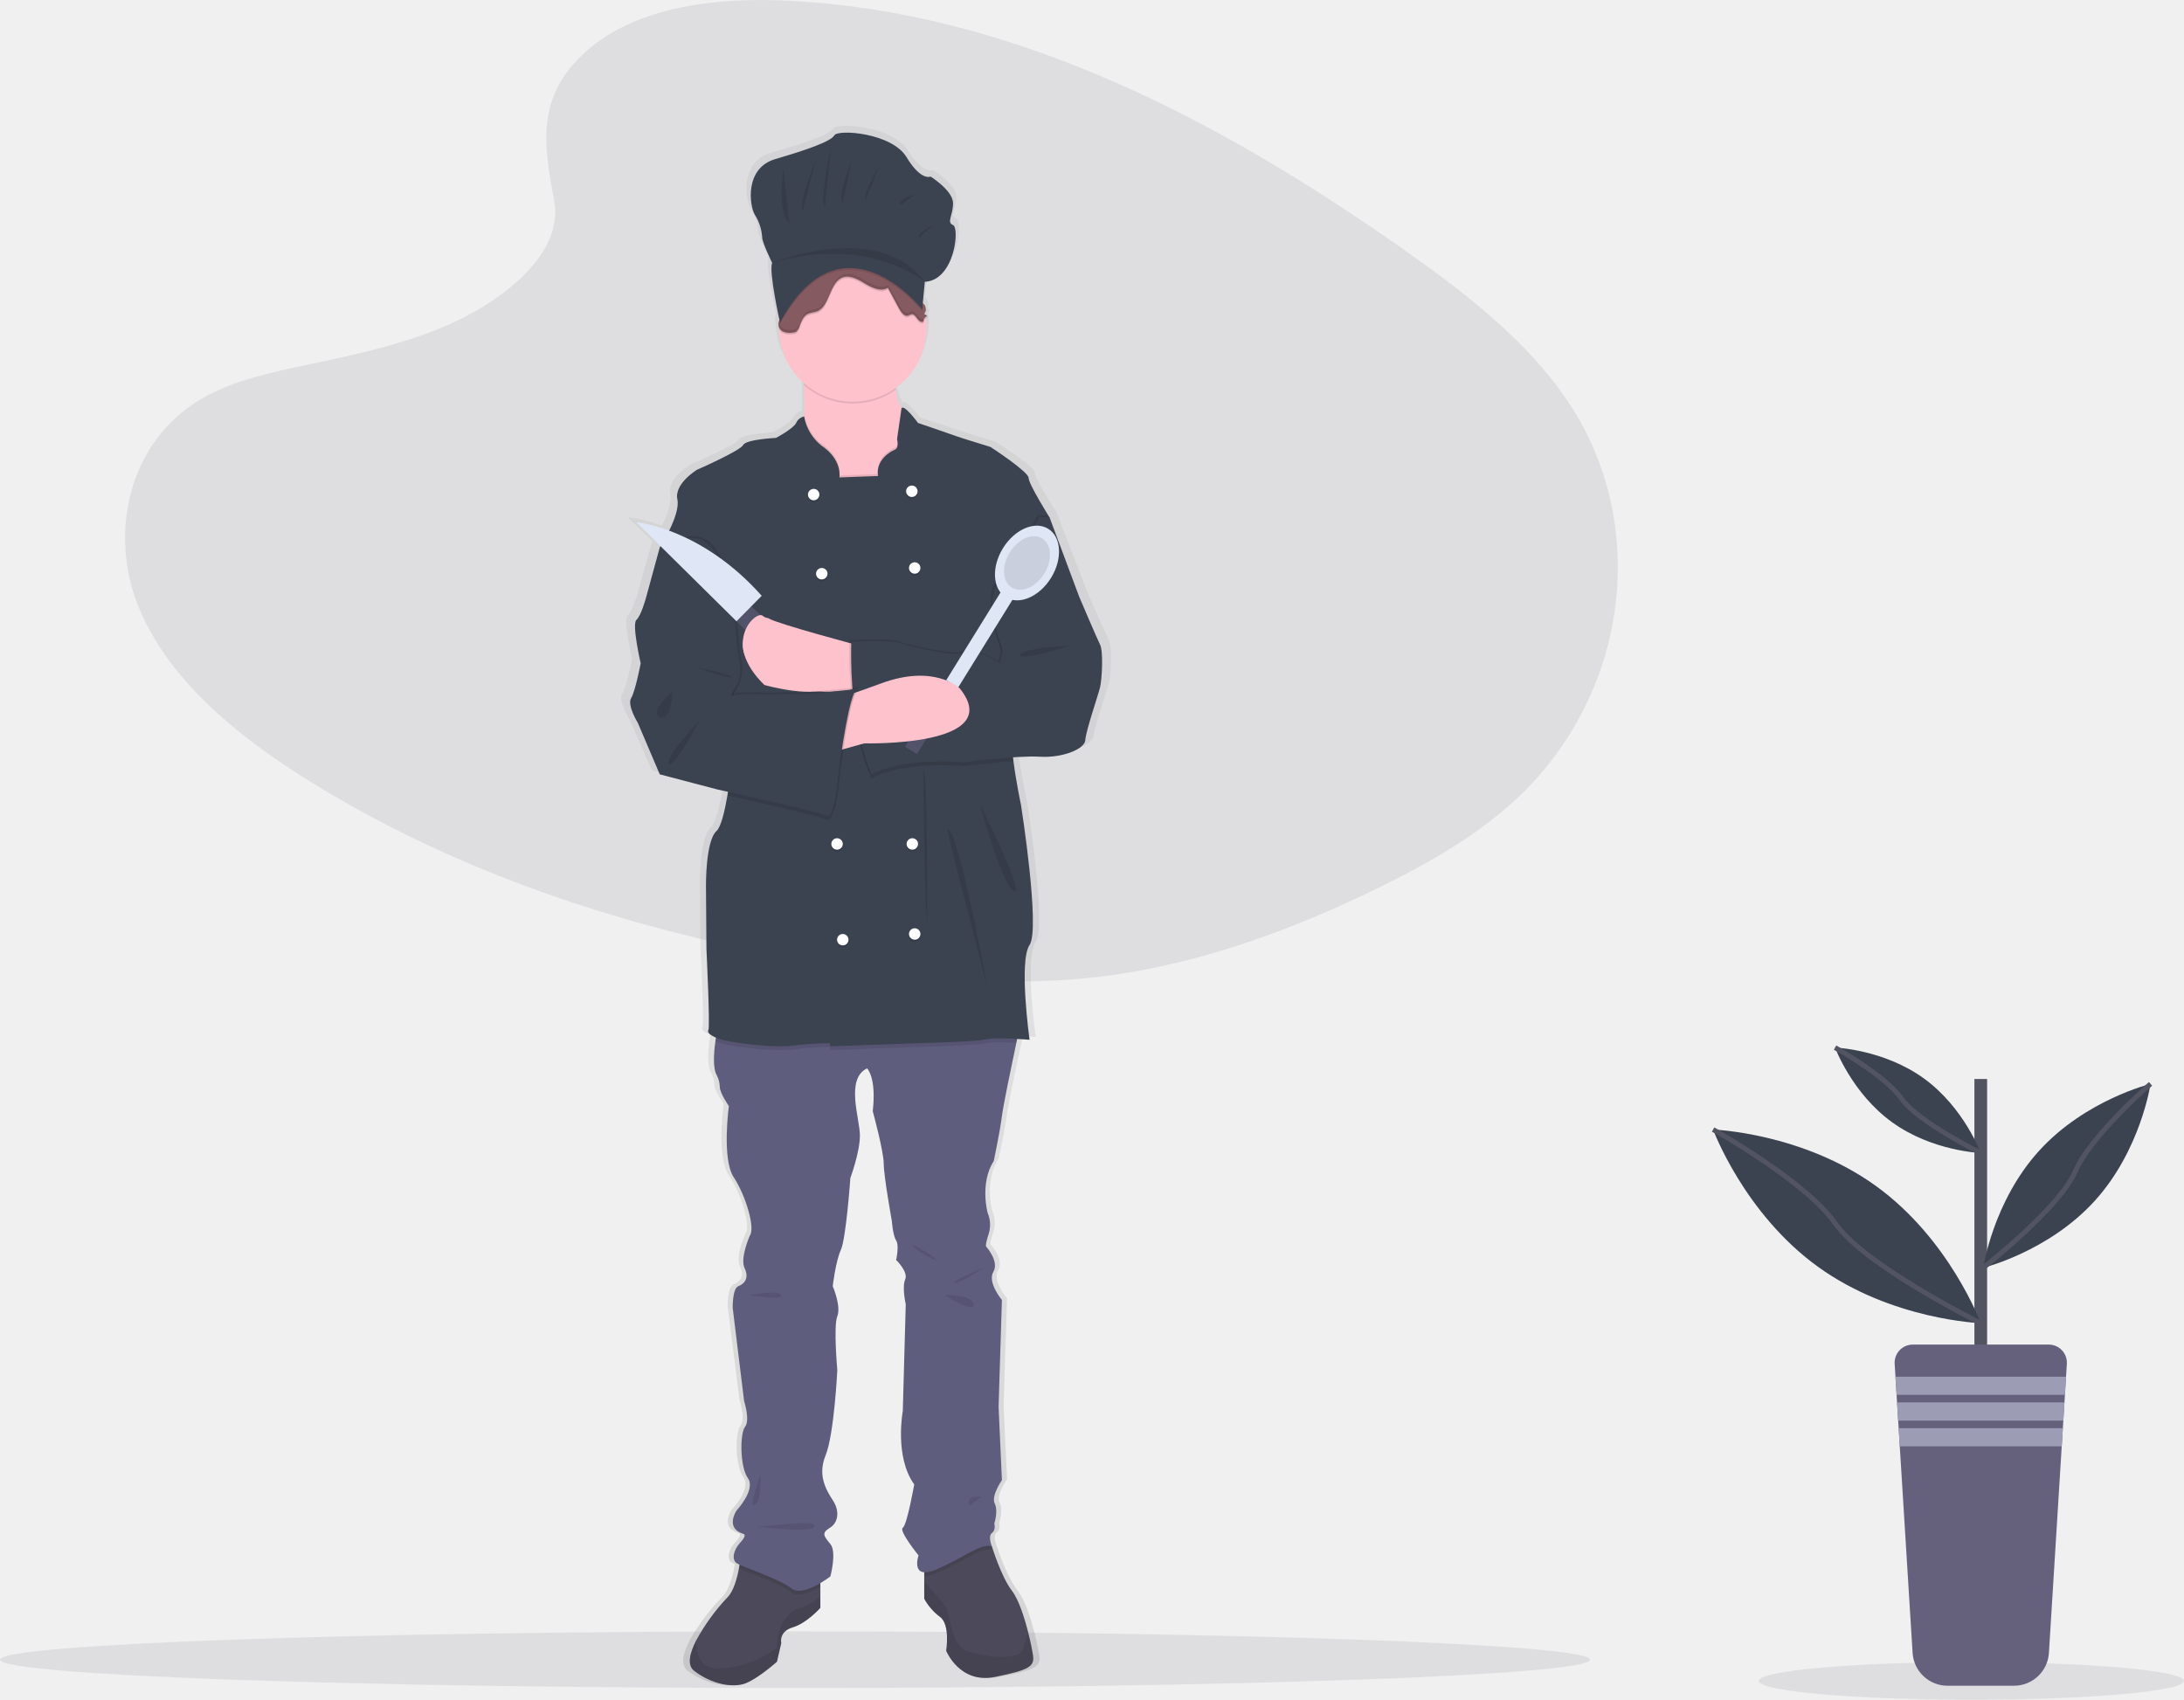
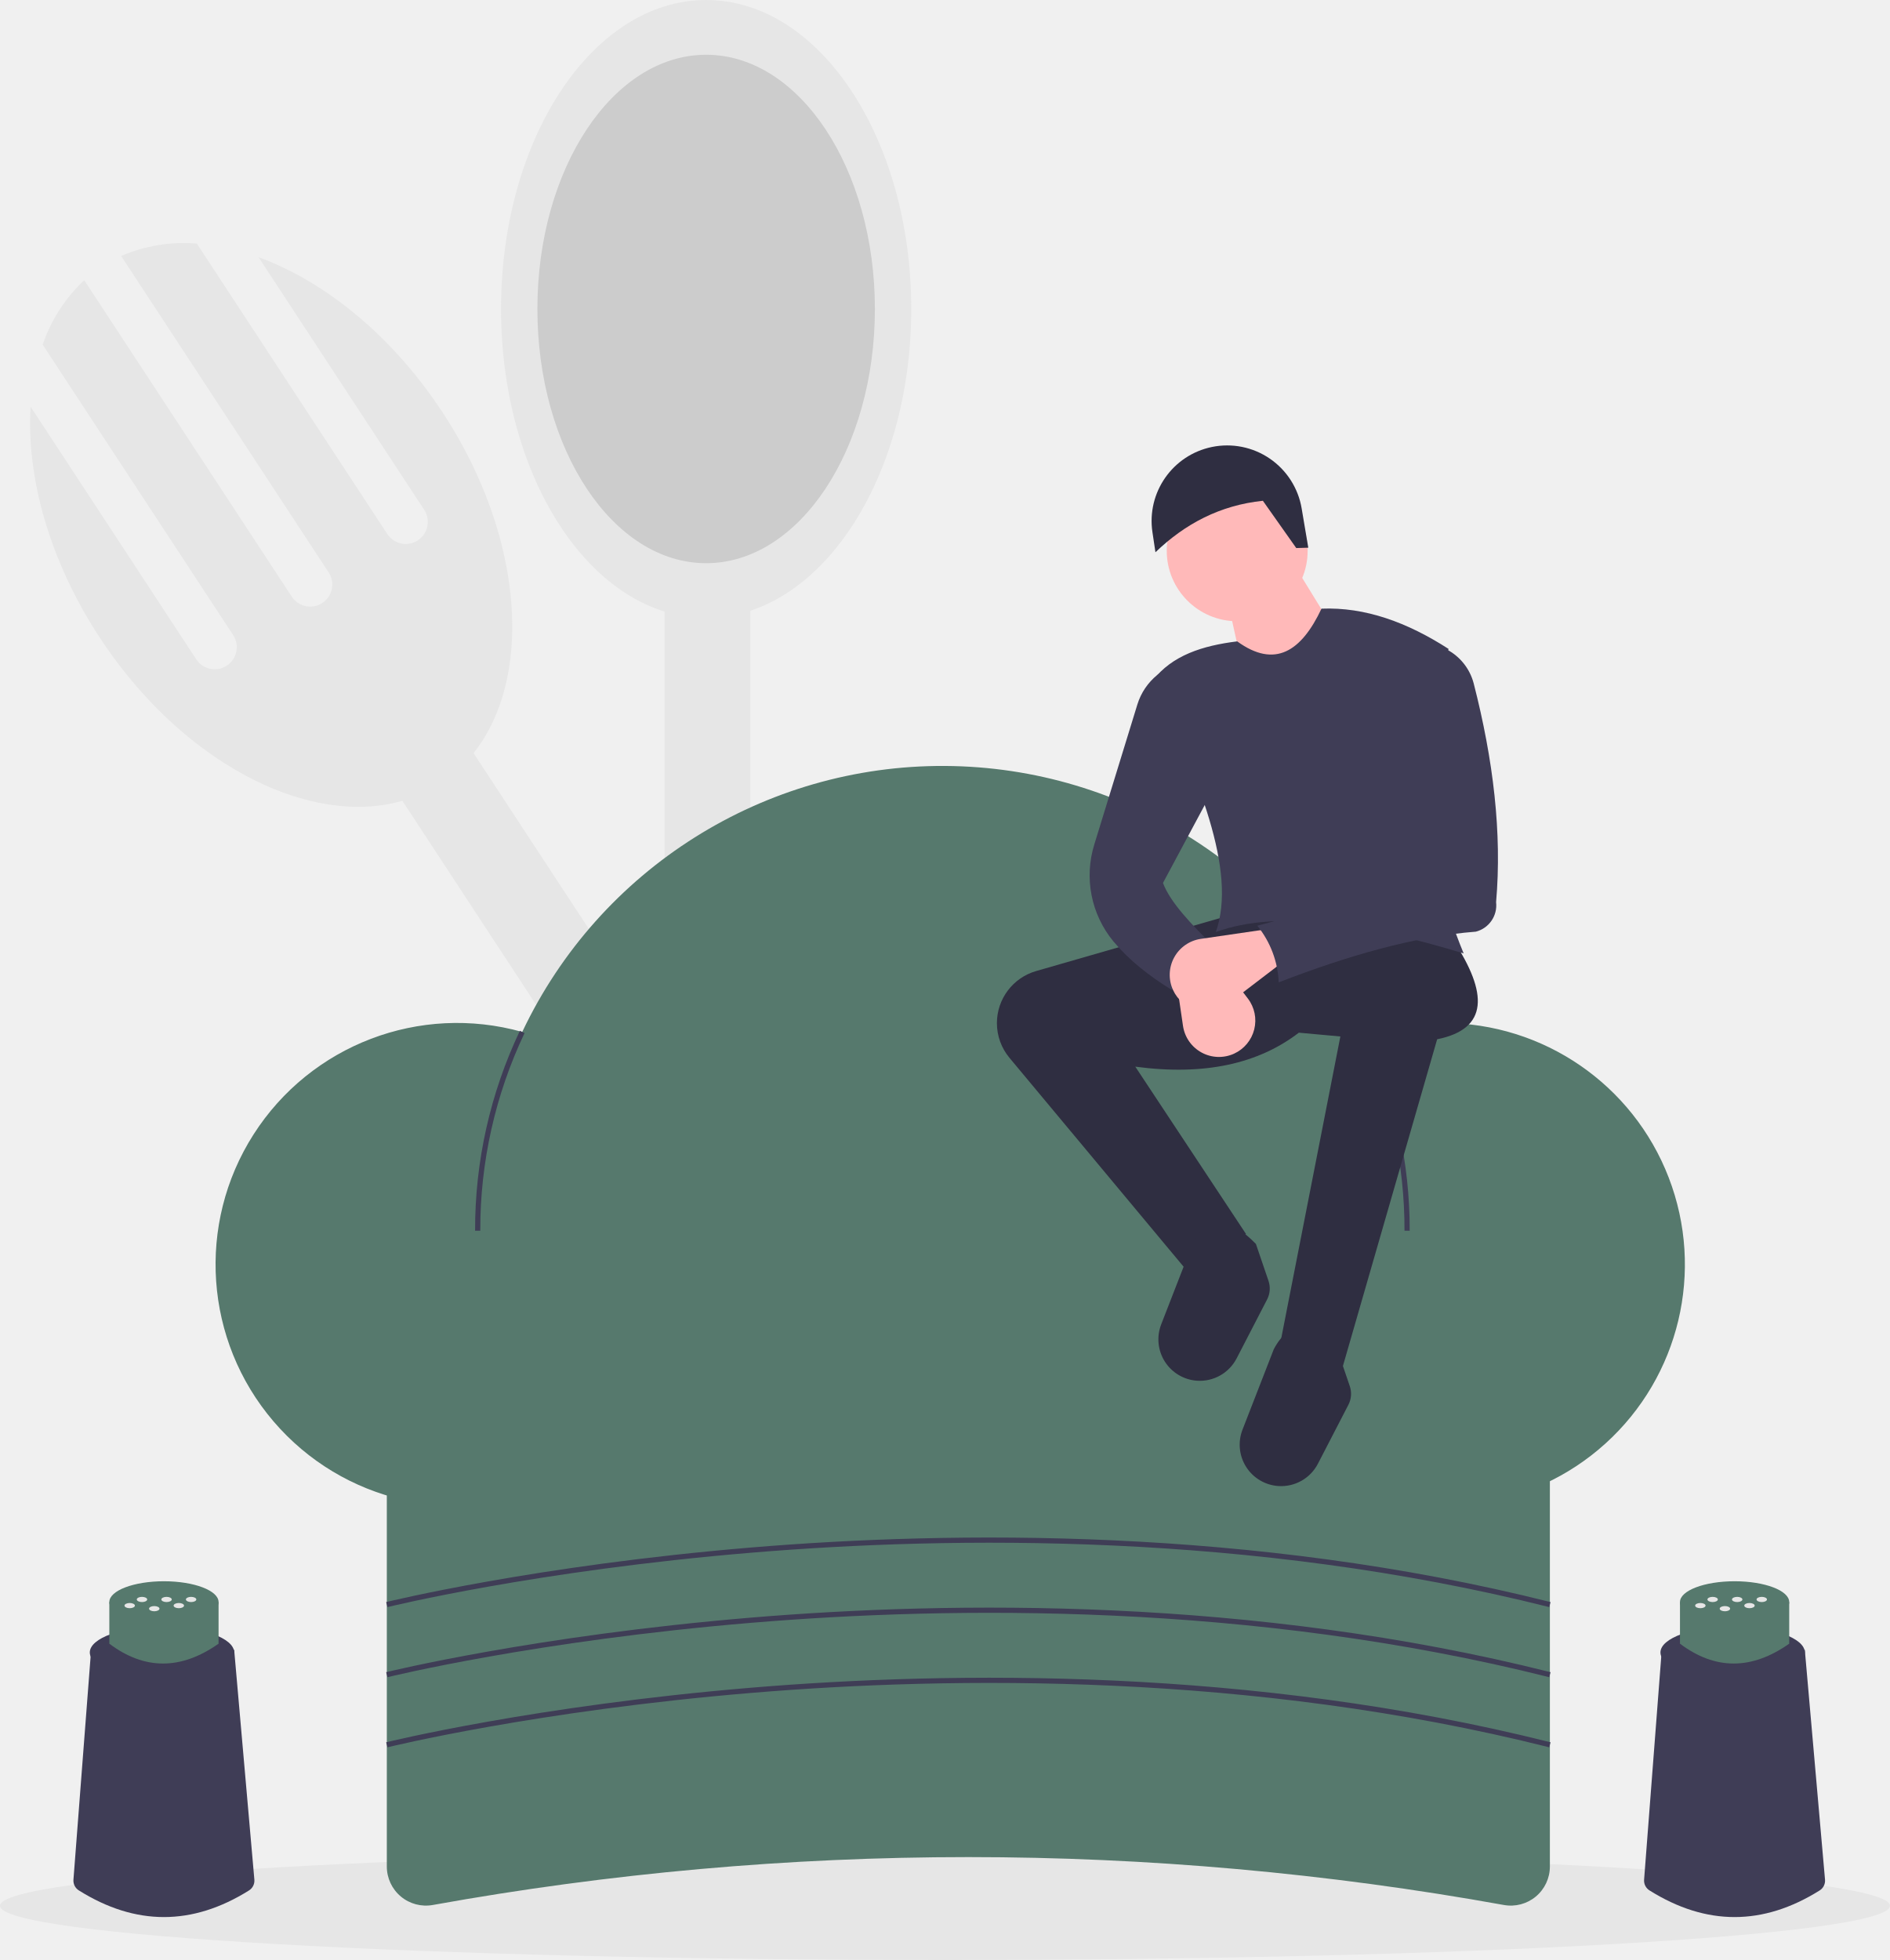
- <svg xmlns="http://www.w3.org/2000/svg" id="e76419e8-217f-4623-abeb-e9c3d79c6db7" data-name="Layer 1" width="890.069" height="692.728" viewBox="0 0 890.069 692.728">
-   <defs>
-     <linearGradient id="ef5d85de-35d2-4357-9719-f86a6844cb01" x1="507.947" y1="790.481" x2="507.947" y2="154.92" gradientUnits="userSpaceOnUse">
-       <stop offset="0" stop-color="gray" stop-opacity="0.25" />
-       <stop offset="0.535" stop-color="gray" stop-opacity="0.12" />
-       <stop offset="1" stop-color="gray" stop-opacity="0.1" />
-     </linearGradient>
-   </defs>
-   <ellipse cx="324" cy="676.395" rx="324" ry="11.547" fill="#3b4250" opacity="0.1" />
-   <path d="M393.787,124.6c20.641-18.394,53.041-22.143,82.533-20.678,92.634,4.602,176.254,49.324,248.584,99.91,26.185,18.313,51.965,38.048,68.962,63.266,34.6,51.336,24.337,122.453-23.776,164.745-16.369,14.389-36.213,25.419-56.585,35.198-36.222,17.386-75.305,31.343-116.416,35.316-29.317,2.833-58.995.53-88.14-3.423C427.52,487.89,347.591,463.47,280.598,421.69c-29.383-18.324-57.077-41.106-69.188-70.75s-4.36-67.21,25.643-84.756c12.409-7.257,27.245-10.535,41.77-13.612,21.38-4.53,43.104-8.996,62.398-18.205,19.928-9.512,43.526-27.907,39.58-48.962C376.567,162.813,373.17,142.973,393.787,124.6Z" transform="translate(-154.9654 -103.6359)" fill="#3b4250" opacity="0.1" />
-   <ellipse cx="803.416" cy="685.062" rx="86.653" ry="7.667" fill="#3b4250" opacity="0.1" />
-   <path d="M606.904,364.53c-1.411-2.731-8.869-19.702-8.869-19.702l-12.497-32.382s-8.869-13.655-8.869-16.191-16.125-12.68-16.125-12.68-13.102-3.901-14.11-4.292-16.528-5.524-16.528-5.524-6.112-8.037-6.982-5.938l-.001.005c-.032-.053-.064-.099-.096-.154a20.75,20.75,0,0,1-2.33-7.514c-.033-.234-.062-.48-.091-.724a29.911,29.911,0,0,0,13.128-24.628,29.511,29.511,0,0,0-.258-3.828,2.684,2.684,0,0,1,.347-.183c.251-.109.187-.198.003-.29.063-.033.126-.068.19-.095.334-.145.111-.255-.212-.385l.019-.01c.455-.198-.12-.328-.582-.537-.025-.135-.048-.27-.075-.405a2.723,2.723,0,0,0,.185-.804c.041.02.078.042.122.061a3.414,3.414,0,0,0-.008-1.526,2.684,2.684,0,0,1-.105.3,2.547,2.547,0,0,0-1.173-2.309c-.023-.02-.049-.042-.072-.062l.855-8.751c12.605-.596,14.816-22.04,11.941-23.231s0-3.773,0-8.935-9.509-10.921-9.509-10.921-3.98,1.986-10.172-7.942-28.968-11.516-30.516-8.935-11.72,5.957-24.988,9.729-10.836,19.459-8.624,22.834a19.266,19.266,0,0,1,3.096,9.332c0,1.986,4.202,10.325,4.202,10.325-1.325,2.89,2.047,18.721,3.046,23.22-.016.138-.032.276-.046.415-.008.014-.02.025-.028.039a2.119,2.119,0,0,0-.129.226,2.589,2.589,0,0,0-.204,1.492,3.117,3.117,0,0,0,.224,1.631,29.758,29.758,0,0,0,10.552,22.202c.016.271.031.543.046.822.186,3.675.29,8.021.097,12.18-.01.213-.026.421-.037.633a4.759,4.759,0,0,0-3.373,2.66c-1.25,2.403-8.506,6.11-8.506,6.11s-12.699.585-13.908,2.926-19.552,10.144-19.552,10.144-9.675,5.657-8.264,12.094c.737,3.364-1.332,8.589-3.477,12.815a60.857,60.857,0,0,0-13.915-3.47l10.276,9.831c-.215.336-.342.526-.342.526l-5.845,20.678s-2.016,7.218-4.031,8.973,1.814,17.752,1.814,17.752-2.217,11.314-4.031,14.24,2.822,10.144,2.822,10.144l9.272,21.068,24.591,6.242s1.639.347,4.287.914q-.125.755-.255,1.505c-1.185,6.711-2.741,12.883-4.636,14.552-4.636,4.097-4.434,22.433-4.434,22.433l.202,25.945s1.613,31.992.806,33.162c-.509.739.512,1.944,3.207,3.026-.077.482-.153.97-.224,1.468-.758,5.306-1.096,11.361.645,14.037a10.665,10.665,0,0,1,1.209,4.682c0,2.536,3.83,7.803,3.83,7.803s-3.023,21.653,2.016,29.066,9.272,20.873,6.853,23.994c0,0-4.233,9.168-2.217,13.265s0,6.437-2.62,7.413-2.395,8.973-2.395,8.973l4.813,38.039s2.62,7.803.403,10.534-2.217,16.386,1.209,21.068-4.838,13.265-4.838,13.265-5.039,7.218,3.023,9.559c0,0,1.613.39-1.411,3.511s-3.628,7.023-1.613,8.388a9.225,9.225,0,0,0,1.307.649c-.075.462-.156.941-.251,1.45-.774,4.073-2.233,9.379-4.886,11.946a85.16,85.16,0,0,0-13.198,17.588c-2.765,5.244-3.975,10.152-.911,12.453,7.256,5.462,16.528,7.218,21.971,5.072s13.102-8.778,13.102-8.778l1.814-7.608s-1.209-4.682,4.838-6.437,11.691-7.998,11.691-7.998V748.658a42.853,42.853,0,0,0,4.233-2.762s2.822-9.949,0-13.265-3.83-4.487-.202-6.632,4.12-6.827,1.459-10.924c-2.669-4.097-6.902-10.144-3.273-18.727s4.959-34.918,4.959-34.918-1.693-17.947,0-22.043-1.935-12.29-1.935-12.29,1.209-10.144,3.427-14.825,4.031-29.456,4.031-29.456,4.031-10.534,4.031-17.361-6.249-23.214,3.023-27.505c0,0,4.031,3.511,2.419,17.556,0,0,4.636,16.386,4.636,21.458s3.427,23.409,3.427,23.409.403,5.852,1.814,7.998,0,7.998,0,7.998,5.241,4.877,3.83,7.998.242,10.159.242,10.159l-1.25,43.68s-3.628,18.727,4.838,30.041c0,0-3.023,16.581-4.838,17.752s6.652,11.314,6.652,11.314-2.346,6.571,2.419,6.894v10.858a23.198,23.198,0,0,0,6.652,7.413c4.434,3.121,2.62,13.85,2.62,13.85s5.644,13.655,20.56,10.729,16.931-4.292,16.125-9.168c-.29-1.779-.935-4.955-1.862-8.56-1.604-6.266-4.064-13.827-7.006-17.556-4.636-5.876-8.466-18.165-8.466-18.165s-1.814-4.097,0-5.462,1.008-3.901,1.008-3.901,1.766-5.072.177-8.193,3.048-9.559,3.048-9.559l-1.411-30.041,1.411-43.696s-6.249-7.218-3.628-11.509-3.023-10.339-3.023-10.339-.605-.195,1.008-5.072a12.156,12.156,0,0,0-.403-8.778s-3.427-12.094,2.62-21.263c0,0,2.62-12.094,3.427-18.337.556-4.338,4.039-20.545,6.112-30.026q.176-.804.337-1.539c2.985.163,5.242.353,5.242.353s-4.636-32.187,0-38.819-3.628-57.351-3.628-57.351-1.975-8.864-3.193-17.908c-.07-.515-.133-1.03-.197-1.545a97.708,97.708,0,0,1,11.251-.25c9.675.585,19.149-3.121,19.35-6.828s5.442-18.337,6.249-21.653S608.315,367.261,606.904,364.53Z" transform="translate(-154.9654 -103.6359)" fill="url(#ef5d85de-35d2-4357-9719-f86a6844cb01)" />
-   <path d="M489.291,740.846v18.063s-5.438,6.215-11.265,7.963-4.661,6.409-4.661,6.409l-1.748,7.575s-7.38,6.604-12.624,8.74-14.178.388-21.17-5.05c-2.952-2.292-1.787-7.178.878-12.399a84.568,84.568,0,0,1,12.718-17.511c2.556-2.556,3.962-7.839,4.708-11.894.552-3.038.73-5.392.73-5.392Z" transform="translate(-154.9654 -103.6359)" fill="#4c495a" />
-   <path d="M489.291,754.325v4.584s-5.438,6.215-11.265,7.963-4.661,6.409-4.661,6.409l-1.748,7.575s-7.38,6.604-12.624,8.74-14.178.388-21.17-5.05c-2.952-2.292-1.787-7.178.878-12.399-.124,5.485,1.499,11.646,9.416,11.428a40.104,40.104,0,0,0,23.501-8.546s-.194-12.819,8.74-15.732A27.213,27.213,0,0,0,489.291,754.325Z" transform="translate(-154.9654 -103.6359)" opacity="0.1" />
-   <path d="M560.376,787.071c-14.372,2.913-19.811-10.682-19.811-10.682s1.748-10.682-2.525-13.79a22.92,22.92,0,0,1-6.409-7.38V737.35l17.48-12.43,9.462,8.375.637.559s3.69,12.236,8.157,18.086c2.836,3.714,5.205,11.242,6.751,17.48.894,3.589,1.515,6.751,1.795,8.522C576.691,782.798,574.748,784.157,560.376,787.071Z" transform="translate(-154.9654 -103.6359)" fill="#4c495a" />
-   <path d="M560.376,787.071c-14.372,2.913-19.811-10.682-19.811-10.682s1.748-10.682-2.525-13.79a22.92,22.92,0,0,1-6.409-7.38v-6.922c2.774,2.929,8.002,8.6,9.128,11.001,1.554,3.302,1.748,15.343,8.934,17.48s21.17,4.079,22.335-1.36a30.3,30.3,0,0,1,2.09-5.998c.894,3.589,1.515,6.751,1.795,8.522C576.691,782.798,574.748,784.157,560.376,787.071Z" transform="translate(-154.9654 -103.6359)" opacity="0.1" />
-   <path d="M456.856,737.35l32.435,3.496v9.548c-3.659,2.167-8.903,4.467-11.848,2.105-4.351-3.48-17.286-7.901-21.318-9.758C456.677,739.704,456.856,737.35,456.856,737.35Z" transform="translate(-154.9654 -103.6359)" opacity="0.1" />
-   <path d="M559.211,735.408c-4.467-1.554-12.43,5.244-22.918,9.517a10.917,10.917,0,0,1-4.661,1.041v-8.616l17.48-12.43,9.462,8.375A11.814,11.814,0,0,0,559.211,735.408Z" transform="translate(-154.9654 -103.6359)" opacity="0.1" />
-   <path d="M570.67,521.57s-.614,2.859-1.492,7.007c-1.997,9.439-5.353,25.575-5.889,29.895-.777,6.215-3.302,18.257-3.302,18.257-5.827,9.128-2.525,21.17-2.525,21.17a12.468,12.468,0,0,1,.388,8.74c-1.554,4.856-.971,5.05-.971,5.05s5.438,6.021,2.913,10.294,3.496,11.459,3.496,11.459l-1.36,43.506,1.36,29.91s-4.467,6.409-2.937,9.517-.171,8.157-.171,8.157.777,2.525-.971,3.884,0,5.438,0,5.438c-4.467-1.554-12.43,5.244-22.918,9.517s-6.992-5.827-6.992-5.827-8.157-10.1-6.409-11.265,4.661-17.674,4.661-17.674c-8.157-11.265-4.661-29.91-4.661-29.91l1.204-43.49s-1.593-7.007-.233-10.115-3.69-7.963-3.69-7.963,1.36-5.827,0-7.963-1.748-7.963-1.748-7.963-3.302-18.257-3.302-23.307-4.467-21.364-4.467-21.364c1.554-13.984-2.331-17.48-2.331-17.48-8.934,4.273-2.913,20.587-2.913,27.385s-3.884,17.286-3.884,17.286-1.748,24.666-3.884,29.327-3.302,14.761-3.302,14.761,3.496,8.157,1.865,12.236,0,21.947,0,21.947-1.282,26.22-4.778,34.766.583,14.567,3.154,18.645c2.564,4.079,2.09,8.74-1.406,10.876s-2.525,3.302.194,6.604,0,13.207,0,13.207-11.071,8.74-15.926,4.856-20.393-8.934-22.335-10.294-1.36-5.244,1.554-8.352,1.36-3.496,1.36-3.496c-7.769-2.331-2.913-9.517-2.913-9.517s7.963-8.546,4.661-13.207-3.302-18.257-1.165-20.976-.388-10.488-.388-10.488l-4.638-37.873s-.218-7.963,2.307-8.934,4.467-3.302,2.525-7.38,2.136-13.207,2.136-13.207c2.331-3.108-1.748-16.509-6.604-23.889s-1.942-28.939-1.942-28.939-3.69-5.244-3.69-7.769a10.883,10.883,0,0,0-1.165-4.661c-1.678-2.665-1.352-8.693-.622-13.976.707-5.112,1.787-9.525,1.787-9.525Z" transform="translate(-154.9654 -103.6359)" fill="#5f5d7e" />
-   <path d="M532.602,301.517l-38.262,8.934s-18.839-15.926-14.178-24.472c1.6-2.937,2.307-7.948,2.548-13.246.186-4.141.085-8.468-.093-12.127-.272-5.291-.707-9.198-.707-9.198s39.233-22.141,37.873,0a56.554,56.554,0,0,0,.256,11.063,21.15,21.15,0,0,0,2.245,7.481c2.098,3.737,4.685,3.791,4.685,3.791Z" transform="translate(-154.9654 -103.6359)" fill="#fdc2cc" />
-   <path d="M520.04,262.471a30.092,30.092,0,0,1-37.423-1.865c-.272-5.291-.707-9.198-.707-9.198s39.233-22.141,37.873,0A56.554,56.554,0,0,0,520.04,262.471Z" transform="translate(-154.9654 -103.6359)" opacity="0.1" />
-   <circle cx="347.533" cy="133.594" r="30.104" fill="#fdc2cc" />
-   <path d="M532.602,301.517l-38.262,8.934s-18.839-15.926-14.178-24.472c1.6-2.937,2.307-7.948,2.548-13.246a19.519,19.519,0,0,0,6.969,11.692c8.74,5.827,7.38,13.013,7.38,13.013l15.732-.583c-.971-6.409,4.856-9.905,6.798-10.682s.971-4.273.971-4.273l1.725-11.949c2.098,3.737,4.685,3.791,4.685,3.791Z" transform="translate(-154.9654 -103.6359)" opacity="0.1" />
-   <path d="M570.67,521.57s-.614,2.859-1.492,7.007c-4.226-.225-9.812-.388-12.298.179-4.273.971-21.364,1.36-21.364,1.36L493.175,531.615v-1.305a124.839,124.839,0,0,0-14.567.971c-7.186.971-18.451-.388-25.637-1.554a27.605,27.605,0,0,1-6.448-1.74c.707-5.112,1.787-9.525,1.787-9.525Z" transform="translate(-154.9654 -103.6359)" opacity="0.1" />
-   <path d="M567.368,398.239c-.614,3.628-.163,9.641.614,15.577,1.173,9.004,3.076,17.83,3.076,17.83s7.963,50.498,3.496,57.101,0,38.65,0,38.65-13.401-1.165-17.674-.194-21.364,1.36-21.364,1.36l-42.34,1.499v-1.305a124.839,124.839,0,0,0-14.567.971c-7.186.971-18.451-.388-25.637-1.554s-10.1-3.496-9.323-4.661-.777-33.018-.777-33.018l-.194-25.831s-.194-18.257,4.273-22.335c1.826-1.663,3.325-7.808,4.467-14.489,1.639-9.672,2.525-20.471,2.525-20.471L424.421,328.32l-.583-1.554s8.546-13.207,7.186-19.616,7.963-12.042,7.963-12.042,17.674-7.769,18.839-10.1,13.401-2.913,13.401-2.913,6.992-3.69,8.196-6.083a4.594,4.594,0,0,1,3.255-2.649,19.56,19.56,0,0,0,7,11.84c8.74,5.827,7.38,13.013,7.38,13.013l15.732-.583c-.971-6.409,4.856-9.905,6.798-10.682s.971-4.273.971-4.273l1.818-12.578c.839-2.09,6.728,5.912,6.728,5.912s14.955,5.112,15.926,5.5,13.596,4.273,13.596,4.273,15.538,10.1,15.538,12.624,8.546,16.12,8.546,16.12-.101.544-.287,1.538C580.451,326.774,568.79,389.888,567.368,398.239Z" transform="translate(-154.9654 -103.6359)" fill="#3b4250" />
-   <path d="M505.217,366.775s-33.6-8.934-36.902-11.071-22.724,10.294.971,27.191c0,0,28.974,6.021,36.726,0S505.217,366.775,505.217,366.775Z" transform="translate(-154.9654 -103.6359)" fill="#fdc2cc" />
-   <path d="M577.856,313.559l4.079.194,12.042,32.241s7.186,16.897,8.546,19.616.777,13.984,0,17.286-5.827,17.868-6.021,21.559-9.323,7.38-18.645,6.798-31.075,2.331-31.075,2.331-23.231-2.428-37.485,4.856c0,0-9.128-18.839-8.157-53.994,0,0,16.12-.971,20.199.583s23.889,6.021,26.414,3.69,13.984,4.273,13.984,4.273a9.843,9.843,0,0,0,0-8.157c-1.942-4.661-5.244-19.228-.971-23.889S577.856,313.559,577.856,313.559Z" transform="translate(-154.9654 -103.6359)" opacity="0.1" />
-   <path d="M567.982,413.816c-9.641.653-20.424,2.098-20.424,2.098s-23.229-2.432-37.485,4.856c0,0-9.128-18.839-8.157-53.994,0,0,16.12-.971,20.199.583s23.889,6.021,26.414,3.69,13.984,4.273,13.984,4.273a9.843,9.843,0,0,0,0-8.157c-1.942-4.661-5.244-19.228-.971-23.889s17.091-27.385,17.091-27.385l3.791.179c-1.973,10.706-13.634,73.82-15.056,82.171C566.754,401.867,567.205,407.88,567.982,413.816Z" transform="translate(-154.9654 -103.6359)" opacity="0.1" />
-   <path d="M578.633,314.336l4.079.194,12.042,32.241s7.186,16.897,8.546,19.616.777,13.984,0,17.286-5.827,17.868-6.021,21.559-9.323,7.38-18.645,6.798-31.075,2.331-31.075,2.331-23.231-2.428-37.485,4.856c0,0-9.128-18.839-8.157-53.994,0,0,16.12-.971,20.199.583s23.889,6.021,26.414,3.69,13.984,4.273,13.984,4.273a9.843,9.843,0,0,0,0-8.157c-1.942-4.661-5.244-19.228-.971-23.889S578.633,314.336,578.633,314.336Z" transform="translate(-154.9654 -103.6359)" fill="#3b4250" />
-   <rect x="550.676" y="339.718" width="5.7" height="51.3" transform="translate(676.8311 863.7699) rotate(-148.2348)" fill="#dfe6f5" />
-   <ellipse cx="573.51" cy="333.092" rx="16.416" ry="11.514" transform="translate(-166.5723 541.7095) rotate(-58.23485)" fill="#dfe6f5" />
-   <ellipse cx="573.51" cy="333.092" rx="11.783" ry="8.265" transform="translate(-166.5723 541.7095) rotate(-58.23485)" opacity="0.1" />
-   <rect x="531.771" y="379.939" width="5.7" height="31.92" transform="translate(625.7809 910.3072) rotate(-148.2348)" fill="#53526b" />
-   <path d="M495.312,409.893l11.848-3.302s58.461,1.554,38.844-22.53c0,0-10.294-9.905-31.852-1.942s-27.579,8.934-27.579,8.934Z" transform="translate(-154.9654 -103.6359)" fill="#fdc2cc" />
-   <circle cx="331.606" cy="202.348" r="2.331" opacity="0.1" />
-   <circle cx="371.616" cy="200.989" r="2.331" opacity="0.1" />
-   <circle cx="331.606" cy="201.571" r="2.331" fill="#fff" />
-   <circle cx="334.908" cy="234.589" r="2.331" opacity="0.1" />
-   <circle cx="372.781" cy="232.258" r="2.331" opacity="0.1" />
-   <circle cx="334.908" cy="233.812" r="2.331" fill="#fff" />
-   <circle cx="371.81" cy="344.726" r="2.331" opacity="0.1" />
-   <circle cx="341.137" cy="344.726" r="2.331" opacity="0.1" />
-   <circle cx="371.81" cy="343.949" r="2.331" fill="#fff" />
-   <circle cx="343.467" cy="383.751" r="2.331" opacity="0.1" />
-   <circle cx="372.781" cy="381.42" r="2.331" opacity="0.1" />
-   <circle cx="343.467" cy="382.974" r="2.331" fill="#fff" />
-   <circle cx="341.137" cy="343.949" r="2.331" fill="#fff" />
-   <circle cx="372.781" cy="380.643" r="2.331" fill="#fff" />
-   <circle cx="371.616" cy="200.212" r="2.331" fill="#fff" />
-   <circle cx="372.781" cy="231.481" r="2.331" fill="#fff" />
-   <path d="M531.243,416.885s.388,53.217,1.554,62.734C532.797,479.618,533.22,419.393,531.243,416.885Z" transform="translate(-154.9654 -103.6359)" opacity="0.1" />
-   <path d="M541.148,441.551c-.801,0,15.926,62.345,16.703,66.812S545.809,441.551,541.148,441.551Z" transform="translate(-154.9654 -103.6359)" opacity="0.1" />
-   <path d="M554.355,431.451c0,.583,9.323,33.795,13.984,35.543S554.355,431.451,554.355,431.451Z" transform="translate(-154.9654 -103.6359)" opacity="0.1" />
-   <path d="M591.063,366.775s-19.811.883-20.393,3.743S591.063,366.775,591.063,366.775Z" transform="translate(-154.9654 -103.6359)" opacity="0.1" />
-   <path d="M556.103,620.04s-14.178,6.021-12.042,6.409S556.103,620.04,556.103,620.04Z" transform="translate(-154.9654 -103.6359)" opacity="0.1" />
-   <path d="M526.776,611.106c-.552-1.242,9.517,5.05,9.517,5.827S527.553,612.854,526.776,611.106Z" transform="translate(-154.9654 -103.6359)" opacity="0.1" />
-   <path d="M539.983,631.499s11.071-.559,11.848,3.702S539.983,631.499,539.983,631.499Z" transform="translate(-154.9654 -103.6359)" opacity="0.1" />
-   <path d="M460.352,631.475s12.042-2.355,13.013,0S460.352,631.475,460.352,631.475Z" transform="translate(-154.9654 -103.6359)" opacity="0.1" />
-   <path d="M464.819,704.721s.79,9.905-2.13,12.236S464.819,704.721,464.819,704.721Z" transform="translate(-154.9654 -103.6359)" opacity="0.1" />
-   <path d="M463.348,725.697c3.801.388,23.806-3.108,23.612,0S463.348,725.697,463.348,725.697Z" transform="translate(-154.9654 -103.6359)" opacity="0.1" />
-   <path d="M555.132,713.655s-6.823-1.049-5.159,3.554Z" transform="translate(-154.9654 -103.6359)" opacity="0.1" />
-   <path d="M428.305,325.989h-3.69l-5.632,20.587s-1.942,7.186-3.884,8.934,1.748,17.674,1.748,17.674-2.136,11.265-3.884,14.178,2.719,10.1,2.719,10.1l8.934,20.976,23.695,6.215s41.758,9.128,43.7,10.488,3.69-.583,5.05-13.207,5.05-37.096,7.963-38.262c0,0-23.307,2.525-25.249,2.136s-11.265.194-11.265.194-12.236-.777-14.178.388,2.525-5.641,2.525-5.641a18.731,18.731,0,0,0,0-9.508C455.496,365.999,454.72,306.567,428.305,325.989Z" transform="translate(-154.9654 -103.6359)" opacity="0.1" />
-   <path d="M504.246,386.003c-2.913,1.165-6.604,25.637-7.963,38.262s-3.108,14.567-5.05,13.207c-1.577-1.103-29.413-7.334-39.815-9.633,1.639-9.672,2.525-20.471,2.525-20.471L424.421,328.32h3.108c26.414-19.422,27.191,40.01,28.551,45.254a18.736,18.736,0,0,1,0,9.509s-4.467,6.806-2.525,5.64,14.178-.388,14.178-.388,9.323-.583,11.265-.194S504.246,386.003,504.246,386.003Z" transform="translate(-154.9654 -103.6359)" opacity="0.1" />
-   <path d="M427.529,326.766h-3.69l-5.632,20.587s-1.942,7.186-3.884,8.934,1.748,17.674,1.748,17.674-2.136,11.265-3.884,14.178,2.719,10.1,2.719,10.1l8.934,20.976,23.695,6.215s41.758,9.128,43.7,10.488,3.69-.583,5.05-13.207,5.05-37.096,7.963-38.262c0,0-23.307,2.525-25.249,2.136s-11.265.194-11.265.194-12.236-.777-14.178.388,2.525-5.641,2.525-5.641a18.731,18.731,0,0,0,0-9.508C454.72,366.775,453.943,307.344,427.529,326.766Z" transform="translate(-154.9654 -103.6359)" fill="#3b4250" />
-   <path d="M440.153,397.074s-10.682,20.199-12.624,17.868S440.153,397.074,440.153,397.074Z" transform="translate(-154.9654 -103.6359)" opacity="0.1" />
-   <path d="M429.082,385.572s-9.905,8.2-5.244,10.337S429.082,385.572,429.082,385.572Z" transform="translate(-154.9654 -103.6359)" opacity="0.1" />
-   <path d="M438.405,375.515c.777.194,14.372,2.894,14.567,4.069S438.405,375.515,438.405,375.515Z" transform="translate(-154.9654 -103.6359)" opacity="0.1" />
-   <path d="M532.688,233.236a2.002,2.002,0,0,0-1.328,2.082c-.792.699-1.903-.124-2.548-1.018-.653-.886-1.391-1.981-2.377-1.857a8.534,8.534,0,0,0-1.36.567c-1.554.497-2.867-1.328-3.737-2.929q-2.272-4.207-4.545-8.406c-3.038,1.764-6.627-.085-9.641-1.911s-6.604-3.682-9.649-1.919c-4.467,2.579-4.63,11.179-9.261,13.3-1.492.684-3.224.536-4.607,1.476-1.367.932-2.105,2.727-2.719,4.444a4.707,4.707,0,0,1-1.523,2.509,3.345,3.345,0,0,1-1.569.381,6.732,6.732,0,0,1-4.04-.567,3.414,3.414,0,0,1-1.398-4.04,2.114,2.114,0,0,1,.124-.225,14.137,14.137,0,0,0,1.336-1.919c.466-1.235-.202-2.672-.054-4.009.241-2.284,2.657-3.488,3.069-5.733.171-.878-.008-1.818.155-2.704a2.458,2.458,0,0,1,.093-.342l-1.422.979c1.593-1.857,2.393-4.436,3.558-6.689a20.6,20.6,0,0,1,12.57-10.232c5.065-1.476,10.418-1.072,15.53.179a51.14,51.14,0,0,1,13.821,5.695,13.715,13.715,0,0,1,4.024,3.271,25.192,25.192,0,0,1,2.385,4.405c1.507,3.123,5.625,6.013,2.346,6.448-2.727.365-.241,2.276,1.189,3.566a3.708,3.708,0,0,1,.823.901,3.226,3.226,0,0,1-.171,3.115C531.212,232.755,533.449,232.895,532.688,233.236Z" transform="translate(-154.9654 -103.6359)" opacity="0.1" />
-   <path d="M532.688,232.46a2.002,2.002,0,0,0-1.328,2.082c-.792.699-1.903-.124-2.548-1.018-.653-.886-1.391-1.981-2.377-1.857a8.533,8.533,0,0,0-1.36.567c-1.554.497-2.867-1.328-3.737-2.929q-2.272-4.207-4.545-8.406c-3.038,1.764-6.627-.085-9.641-1.911s-6.604-3.682-9.649-1.919c-4.467,2.579-4.63,11.179-9.261,13.3-1.492.684-3.224.536-4.607,1.476-1.367.932-2.105,2.727-2.719,4.444a4.707,4.707,0,0,1-1.523,2.509,3.345,3.345,0,0,1-1.569.381,6.733,6.733,0,0,1-4.04-.567,3.414,3.414,0,0,1-1.398-4.04,2.114,2.114,0,0,1,.124-.225,14.137,14.137,0,0,0,1.336-1.919c.466-1.235-.202-2.672-.054-4.009.241-2.284,2.657-3.488,3.069-5.733.171-.878-.008-1.818.155-2.704a2.458,2.458,0,0,1,.093-.342l-1.422.979c1.593-1.857,2.393-4.436,3.558-6.689a20.6,20.6,0,0,1,12.57-10.232c5.065-1.476,10.418-1.072,15.53.179a51.14,51.14,0,0,1,13.821,5.695,13.715,13.715,0,0,1,4.024,3.271,25.192,25.192,0,0,1,2.385,4.405c1.507,3.123,5.625,6.013,2.346,6.448-2.727.365-.241,2.276,1.189,3.566a3.708,3.708,0,0,1,.823.901,3.226,3.226,0,0,1-.171,3.115C531.212,231.978,533.449,232.118,532.688,232.46Z" transform="translate(-154.9654 -103.6359)" fill="#865a61" />
-   <path d="M531.111,227.262l-.311,3.271s-32.598-41.315-57.956,5.337c0,0-.124-.567-.334-1.523a14.137,14.137,0,0,0,1.336-1.919c.466-1.235-.202-2.672-.054-4.009.241-2.284,2.657-3.488,3.069-5.733.171-.878-.008-1.818.155-2.704a2.458,2.458,0,0,1,.093-.342l-1.422.979c1.593-1.857,2.393-4.436,3.558-6.689a20.6,20.6,0,0,1,12.57-10.232c5.065-1.476,10.418-1.072,15.53.179a51.14,51.14,0,0,1,13.821,5.695,13.715,13.715,0,0,1,4.024,3.271,25.192,25.192,0,0,1,2.385,4.405c1.507,3.123,5.625,6.013,2.346,6.448C527.195,224.061,529.681,225.973,531.111,227.262Z" transform="translate(-154.9654 -103.6359)" opacity="0.1" />
-   <g opacity="0.1">
-     <path d="M531.915,232.036a1.574,1.574,0,0,0-.37,1.345c-.792.699-1.903-.124-2.548-1.018-.653-.886-1.391-1.981-2.377-1.857a8.533,8.533,0,0,0-1.36.567c-1.554.497-2.867-1.328-3.737-2.929q-2.272-4.207-4.545-8.406c-3.038,1.764-6.627-.085-9.641-1.911s-6.604-3.682-9.649-1.919c-4.467,2.579-4.63,11.179-9.261,13.3-1.492.684-3.224.536-4.607,1.476-1.367.932-2.105,2.727-2.719,4.444a4.707,4.707,0,0,1-1.523,2.509,3.345,3.345,0,0,1-1.569.381,6.733,6.733,0,0,1-4.04-.567,3.634,3.634,0,0,1-1.514-2.136,3.493,3.493,0,0,0,1.514,3.689,6.732,6.732,0,0,0,4.04.567,3.345,3.345,0,0,0,1.569-.381,4.707,4.707,0,0,0,1.523-2.509c.614-1.717,1.352-3.512,2.719-4.444,1.383-.94,3.115-.792,4.607-1.476,4.63-2.121,4.793-10.721,9.261-13.3,3.045-1.764,6.635.093,9.649,1.919s6.604,3.675,9.641,1.911q2.272,4.195,4.545,8.406c.87,1.6,2.183,3.426,3.737,2.929a8.533,8.533,0,0,1,1.36-.567c.987-.124,1.725.971,2.377,1.857.645.893,1.756,1.717,2.548,1.018a2.002,2.002,0,0,1,1.328-2.082C533.479,232.581,532.191,232.436,531.915,232.036Z" transform="translate(-154.9654 -103.6359)" />
-     <path d="M529.374,224.275a2.813,2.813,0,0,1,.734-.185c1.445-.192,1.452-.862.879-1.817a2.272,2.272,0,0,1-.879.264C528.548,222.745,528.696,223.46,529.374,224.275Z" transform="translate(-154.9654 -103.6359)" />
-     <path d="M532.351,230.782a3.51,3.51,0,0,0-.008-1.519,2.241,2.241,0,0,1-.394.855C531.706,230.427,532.005,230.626,532.351,230.782Z" transform="translate(-154.9654 -103.6359)" />
-     <path d="M474.023,228.544c-.017.089-.035.177-.045.269a8.912,8.912,0,0,0,.152,2.088A7.349,7.349,0,0,0,474.023,228.544Z" transform="translate(-154.9654 -103.6359)" />
-     <path d="M477.177,219.066a11.268,11.268,0,0,1-1.303,1.947l1.254-.863A8.688,8.688,0,0,1,477.177,219.066Z" transform="translate(-154.9654 -103.6359)" />
-   </g>
-   <path d="M472.843,235.093s-4.688-20.956-3.196-24.316c0,0-4.048-8.303-4.048-10.28a19.631,19.631,0,0,0-2.983-9.292c-2.131-3.361-4.475-18.979,8.31-22.735s22.586-7.117,24.078-9.687,23.438-.988,29.405,8.896,9.802,7.908,9.802,7.908,9.162,5.733,9.162,10.873-2.77,7.71,0,8.896.639,22.537-11.506,23.13l-1.065,11.269S498.199,188.437,472.843,235.093Z" transform="translate(-154.9654 -103.6359)" fill="#3b4250" />
-   <path d="M474.239,172.554s-2.816,16.509,2.331,22.044Z" transform="translate(-154.9654 -103.6359)" opacity="0.1" />
-   <path d="M487.446,168.767s-7.186,17.674-5.438,21.073Z" transform="translate(-154.9654 -103.6359)" opacity="0.1" />
-   <path d="M493.661,163.134s-4.856,23.015-2.525,24.86Z" transform="translate(-154.9654 -103.6359)" opacity="0.1" />
-   <path d="M502.012,169.349s-6.021,14.761-3.593,16.8Z" transform="translate(-154.9654 -103.6359)" opacity="0.1" />
-   <path d="M513.374,171.097s-7.089,12.042-5.632,14.178Z" transform="translate(-154.9654 -103.6359)" opacity="0.1" />
-   <path d="M527.941,182.848s-7.575,2.039-6.021,4.467Z" transform="translate(-154.9654 -103.6359)" opacity="0.1" />
-   <path d="M535.127,195.375s-6.798,3.302-5.535,5.05Z" transform="translate(-154.9654 -103.6359)" opacity="0.1" />
-   <path d="M469.647,210.777s43.419-17.636,62.218,7.71C531.865,218.487,509.045,199.085,469.647,210.777Z" transform="translate(-154.9654 -103.6359)" opacity="0.1" />
-   <polygon points="298.991 252.052 305.041 245.932 322.146 262.84 316.096 268.961 300.365 253.411 298.991 252.052" fill="#53526b" />
-   <path d="M414.267,316.454s26.479,2.253,51.124,29.993l-10.272,10.391Z" transform="translate(-154.9654 -103.6359)" fill="#dfe6f5" />
-   <path d="M493.69,366.053s-25.45-9.278-27.951-11.496-17.212,10.689.736,28.236c0,0,21.947,6.252,27.818,0S493.69,366.053,493.69,366.053Z" transform="translate(-154.9654 -103.6359)" fill="#fdc2cc" />
-   <rect x="804.65" y="439.739" width="5.175" height="116.436" fill="#535461" />
-   <path d="M997.292,659.457l-.328,5.244-.457,7.4-.19,3.088-.457,7.409-.198,3.088-.457,7.4-5.218,84.187a14.258,14.258,0,0,1-14.231,13.377h-27.108a14.251,14.251,0,0,1-14.222-13.377l-5.227-84.187-.457-7.4-.19-3.088-.466-7.409-.19-3.088-.457-7.4-.328-5.244a7.386,7.386,0,0,1,7.374-7.84h55.441A7.38,7.38,0,0,1,997.292,659.457Z" transform="translate(-154.9654 -103.6359)" fill="#65617d" />
-   <polygon points="841.999 561.065 841.542 568.465 772.931 568.465 772.474 561.065 841.999 561.065" fill="#9d9cb5" />
-   <polygon points="841.352 571.553 840.895 578.962 773.587 578.962 773.121 571.553 841.352 571.553" fill="#9d9cb5" />
-   <polygon points="840.697 582.049 840.24 589.449 774.234 589.449 773.777 582.049 840.697 582.049" fill="#9d9cb5" />
-   <path d="M919.541,587.017c30.12,21.788,42.661,55.869,42.661,55.869s-36.294-1.244-66.414-23.032-42.661-55.869-42.661-55.869S889.421,565.229,919.541,587.017Z" transform="translate(-154.9654 -103.6359)" fill="#3b4250" />
-   <path d="M853.127,563.985s37.671,20.911,49.756,38.222,59.319,40.679,59.319,40.679" transform="translate(-154.9654 -103.6359)" fill="none" stroke="#535461" stroke-miterlimit="10" stroke-width="2" />
-   <path d="M938.982,543.117c16.394,11.859,23.22,30.409,23.22,30.409s-19.754-.677-36.149-12.536-23.22-30.409-23.22-30.409S922.588,531.258,938.982,543.117Z" transform="translate(-154.9654 -103.6359)" fill="#3b4250" />
-   <path d="M902.833,530.581s20.504,11.382,27.082,20.804,32.287,22.141,32.287,22.141" transform="translate(-154.9654 -103.6359)" fill="none" stroke="#535461" stroke-miterlimit="10" stroke-width="2" />
-   <path d="M986.026,572.582c-18.83,20.697-22.814,47.739-22.814,47.739s26.547-6.514,45.377-27.21,22.814-47.739,22.814-47.739S1004.856,551.886,986.026,572.582Z" transform="translate(-154.9654 -103.6359)" fill="#3b4250" />
-   <path d="M1031.402,545.372s-24.528,21.215-30.762,35.832-37.429,39.117-37.429,39.117" transform="translate(-154.9654 -103.6359)" fill="none" stroke="#535461" stroke-miterlimit="10" stroke-width="2" />
+ <svg xmlns="http://www.w3.org/2000/svg" id="bbc88faa-5a3b-49cf-bdbb-6c9ab11be594" data-name="Layer 1" width="728" height="754.885" viewBox="0 0 728 754.885">
+   <rect x="514.67" y="302.631" width="33" height="524" transform="translate(-458.6543 311.2459) rotate(-33.25976)" fill="#e6e6e6" />
+   <path d="M335.583,171.606l63.844,97.343a8.5,8.5,0,0,1-14.215,9.323L311.815,166.365a60.627,60.627,0,0,0-29.149,4.787L362.634,293.08a8.5,8.5,0,0,1-14.215,9.323l-79.969-121.928A60.627,60.627,0,0,0,252.445,205.304L325.842,317.211a8.5,8.5,0,0,1-14.215,9.323l-63.844-97.343c-1.64,27.142,7.209,59.311,26.603,88.881,36.044,54.956,94.84,80.109,131.323,56.181s36.84-87.877.795-142.833C387.11,201.85,361.13,180.916,335.583,171.606Z" transform="translate(-236 -72.55738)" fill="#e6e6e6" />
+   <rect x="256" y="204" width="33" height="524" fill="#e6e6e6" />
+   <ellipse cx="272" cy="119" rx="79" ry="119" fill="#e6e6e6" />
+   <ellipse cx="272" cy="119" rx="65" ry="97.911" fill="#ccc" />
+   <ellipse cx="364" cy="734" rx="364" ry="20.885" fill="#e6e6e6" />
+   <path d="M815.268,806.25a1162.796,1162.796,0,0,0-412.536,0A15.049,15.049,0,0,1,385,791.458V604.557H833V791.458A15.049,15.049,0,0,1,815.268,806.25Z" transform="translate(-236 -72.55738)" fill="#56796d" />
+   <path d="M792,466.557a92.858,92.858,0,0,0-30.395,5.086,179.055,179.055,0,0,0-324.444-1.639,93.005,93.005,0,1,0,12.17,174.75,179.026,179.026,0,0,0,300.748-2.164A93.007,93.007,0,1,0,792,466.557Z" transform="translate(-236 -72.55738)" fill="#56796d" />
+   <path d="M421,546.557h-2A178.402,178.402,0,0,1,436.247,469.572l1.808.856A176.41,176.41,0,0,0,421,546.557Z" transform="translate(-236 -72.55738)" fill="#3f3d56" />
+   <path d="M779,546.557h-2a176.526,176.526,0,0,0-16.294-74.501l1.816-.838A178.51,178.51,0,0,1,779,546.557Z" transform="translate(-236 -72.55738)" fill="#3f3d56" />
+   <path d="M385.241,691.528l-.482-1.941c.564-.14,57.403-14.1,140.7-21.026,76.881-6.393,192.687-7.935,307.785,21.027l-.488,1.939C717.939,662.637,602.387,664.173,525.667,670.551,442.519,677.462,385.804,691.388,385.241,691.528Z" transform="translate(-236 -72.55738)" fill="#3f3d56" />
+   <path d="M385.241,718.528l-.482-1.941c.564-.14,57.403-14.1,140.7-21.026,76.881-6.393,192.687-7.935,307.785,21.027l-.488,1.939C717.939,689.637,602.387,691.175,525.667,697.551,442.519,704.462,385.804,718.388,385.241,718.528Z" transform="translate(-236 -72.55738)" fill="#3f3d56" />
+   <path d="M385.241,745.528l-.482-1.941c.564-.14,57.403-14.1,140.7-21.026,76.881-6.393,192.687-7.935,307.785,21.027l-.488,1.939C717.939,716.637,602.387,718.175,525.667,724.551,442.519,731.462,385.804,745.388,385.241,745.528Z" transform="translate(-236 -72.55738)" fill="#3f3d56" />
+   <path d="M753.267,598.713,729.037,590.475l23.261-118.729-15.992-1.454c-15.594,11.964-36.36,16.655-62.999,13.084l42.645,64.453-21.745,15.349-69.368-83.205A20.866,20.866,0,0,1,620,466.612v0a20.866,20.866,0,0,1,15.091-20.051L709.168,425.224l86.745,9.692c13.115,19.994,13.627,33.9-6.336,37.911Z" transform="translate(-236 -72.55738)" fill="#2f2e41" />
+   <path d="M728.467,644.901h0a15.959,15.959,0,0,1-13.866-21.711l12.046-30.976c6.119-11.591,14.516-10.14,24.433,0l4.846,14.215a9.175,9.175,0,0,1-.535,7.176L743.65,636.306A15.959,15.959,0,0,1,728.467,644.901Z" transform="translate(-236 -72.55738)" fill="#2f2e41" />
+   <path d="M697.152,604.338h0a15.959,15.959,0,0,1-13.866-21.711l12.046-30.976c6.119-11.591,14.516-10.14,24.433,0l4.846,14.215a9.175,9.175,0,0,1-.535,7.176L712.335,595.743A15.959,15.959,0,0,1,697.152,604.338Z" transform="translate(-236 -72.55738)" fill="#2f2e41" />
+   <circle cx="476.56" cy="212.131" r="27.138" fill="#ffb9b9" />
+   <polygon points="518.721 250.415 481.406 269.799 473.652 234.907 499.336 218.915 518.721 250.415" fill="#ffb9b9" />
+   <path d="M799.789,439.762c-37.234-11.246-71.018-17.073-95.468-8.238,8.427-23.708-7.127-59.911-24.23-96.921,7.379-9.647,19.146-13.383,32.469-15.023,14.577,10.584,24.741,3.791,32.469-12.6,16.854-.677,33.095,5.292,48.945,15.507C781.584,362.173,783.814,401.253,799.789,439.762Z" transform="translate(-236 -72.55738)" fill="#3f3d56" />
+   <path d="M703.837,437.339c-5.88,3.466-11.306,9.303-16.477,16.477-8.738-5.349-16.428-11.439-22.486-18.683a40.011,40.011,0,0,1-7.33-37.429l16.561-53.822a23.61,23.61,0,0,1,7.678-11.381l2.186-1.776,21.807,41.192-21.807,40.707C686.734,420.039,694.883,428.603,703.837,437.339Z" transform="translate(-236 -72.55738)" fill="#3f3d56" />
+   <path d="M711.343,478.375h0a14.005,14.005,0,0,1-19.667-10.719L688.072,442.982l12.6-6.785,15.991,20.934A14.005,14.005,0,0,1,711.343,478.375Z" transform="translate(-236 -72.55738)" fill="#ffb9b9" />
+   <path d="M739.94,283.5l-4.634.138-12.853-18.207c-16.47,1.703-29.965,8.858-41.385,19.818l-1.158-7.72a29.102,29.102,0,0,1,22.903-32.819h0a29.102,29.102,0,0,1,34.572,23.657Z" transform="translate(-236 -72.55738)" fill="#2f2e41" />
+   <path d="M687.828,453.826v0a14.005,14.005,0,0,1,10.719-19.667l24.675-3.604,6.785,12.6L709.072,459.145A14.005,14.005,0,0,1,687.828,453.826Z" transform="translate(-236 -72.55738)" fill="#ffb9b9" />
+   <path d="M804.49,431.381c-23.475,1.823-49.106,9.143-75.938,19.527a37.121,37.121,0,0,0-8.238-21.807c24.37-6.419,46.484-13.951,60.091-25.684L772.167,341.387l17.93-20.353,3.093,1.614a20.652,20.652,0,0,1,10.469,13.143c7.571,29.449,10.934,57.665,8.622,84.218A10.471,10.471,0,0,1,804.49,431.381Z" transform="translate(-236 -72.55738)" fill="#3f3d56" />
+   <path d="M331.886,800.669q-32.749,20.483-65.497-.017a4.441,4.441,0,0,1-2.101-4.096l6.812-88.561h55.1l7.783,88.53A4.44,4.44,0,0,1,331.886,800.669Z" transform="translate(-236 -72.55738)" fill="#3f3d56" />
+   <ellipse cx="62.396" cy="636.439" rx="27.804" ry="10.018" fill="#3f3d56" />
+   <path d="M320.189,705.614q-21.733,15.288-42.077,0V689.585h42.077Z" transform="translate(-236 -72.55738)" fill="#56796d" />
+   <ellipse cx="63.151" cy="617.028" rx="21.038" ry="8.015" fill="#56796d" />
+   <ellipse cx="64.153" cy="616.026" rx="2.004" ry="1.002" fill="#e6e6e6" />
+   <ellipse cx="73.614" cy="616.026" rx="2.004" ry="1.002" fill="#e6e6e6" />
+   <ellipse cx="68.883" cy="618.391" rx="2.004" ry="1.002" fill="#e6e6e6" />
+   <ellipse cx="49.961" cy="618.391" rx="2.004" ry="1.002" fill="#e6e6e6" />
+   <ellipse cx="54.692" cy="616.026" rx="2.004" ry="1.002" fill="#e6e6e6" />
+   <ellipse cx="59.422" cy="619.574" rx="2.004" ry="1.002" fill="#e6e6e6" />
+   <path d="M936.886,800.669q-32.749,20.483-65.497-.017a4.441,4.441,0,0,1-2.101-4.096l6.812-88.561h55.1l7.783,88.53A4.44,4.44,0,0,1,936.886,800.669Z" transform="translate(-236 -72.55738)" fill="#3f3d56" />
+   <ellipse cx="667.396" cy="636.439" rx="27.804" ry="10.018" fill="#3f3d56" />
+   <path d="M925.189,705.614q-21.733,15.288-42.077,0V689.585h42.077Z" transform="translate(-236 -72.55738)" fill="#56796d" />
+   <ellipse cx="668.151" cy="617.028" rx="21.038" ry="8.015" fill="#56796d" />
+   <ellipse cx="669.153" cy="616.026" rx="2.004" ry="1.002" fill="#e6e6e6" />
+   <ellipse cx="678.614" cy="616.026" rx="2.004" ry="1.002" fill="#e6e6e6" />
+   <ellipse cx="673.883" cy="618.391" rx="2.004" ry="1.002" fill="#e6e6e6" />
+   <ellipse cx="654.961" cy="618.391" rx="2.004" ry="1.002" fill="#e6e6e6" />
+   <ellipse cx="659.692" cy="616.026" rx="2.004" ry="1.002" fill="#e6e6e6" />
+   <ellipse cx="664.422" cy="619.574" rx="2.004" ry="1.002" fill="#e6e6e6" />
</svg>
